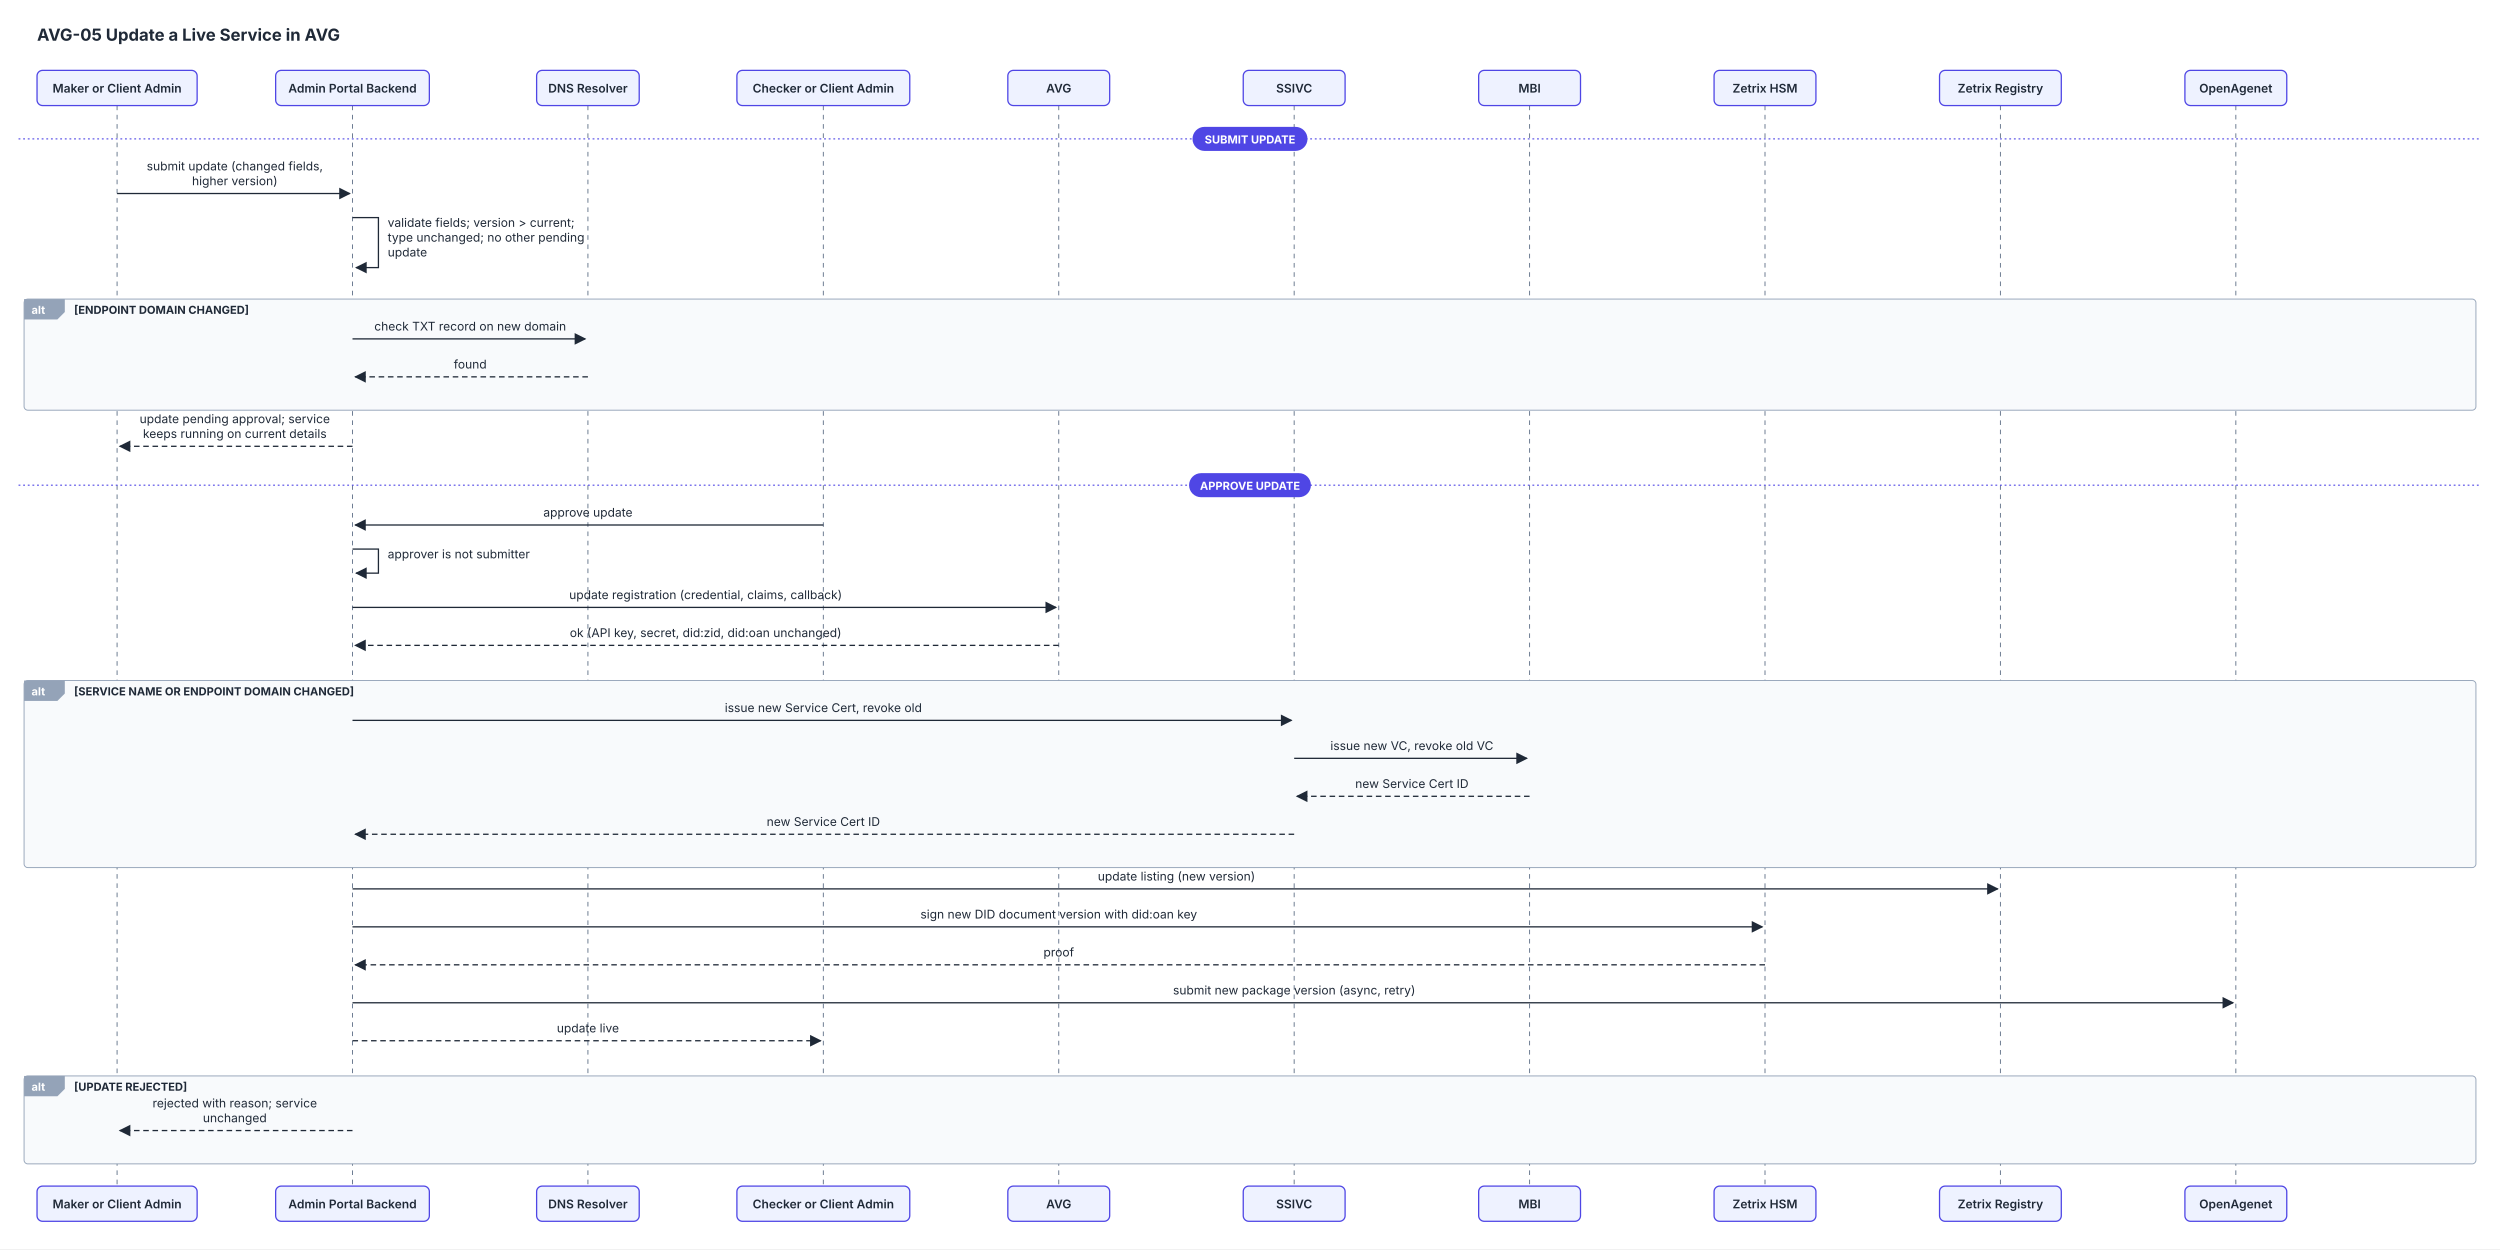
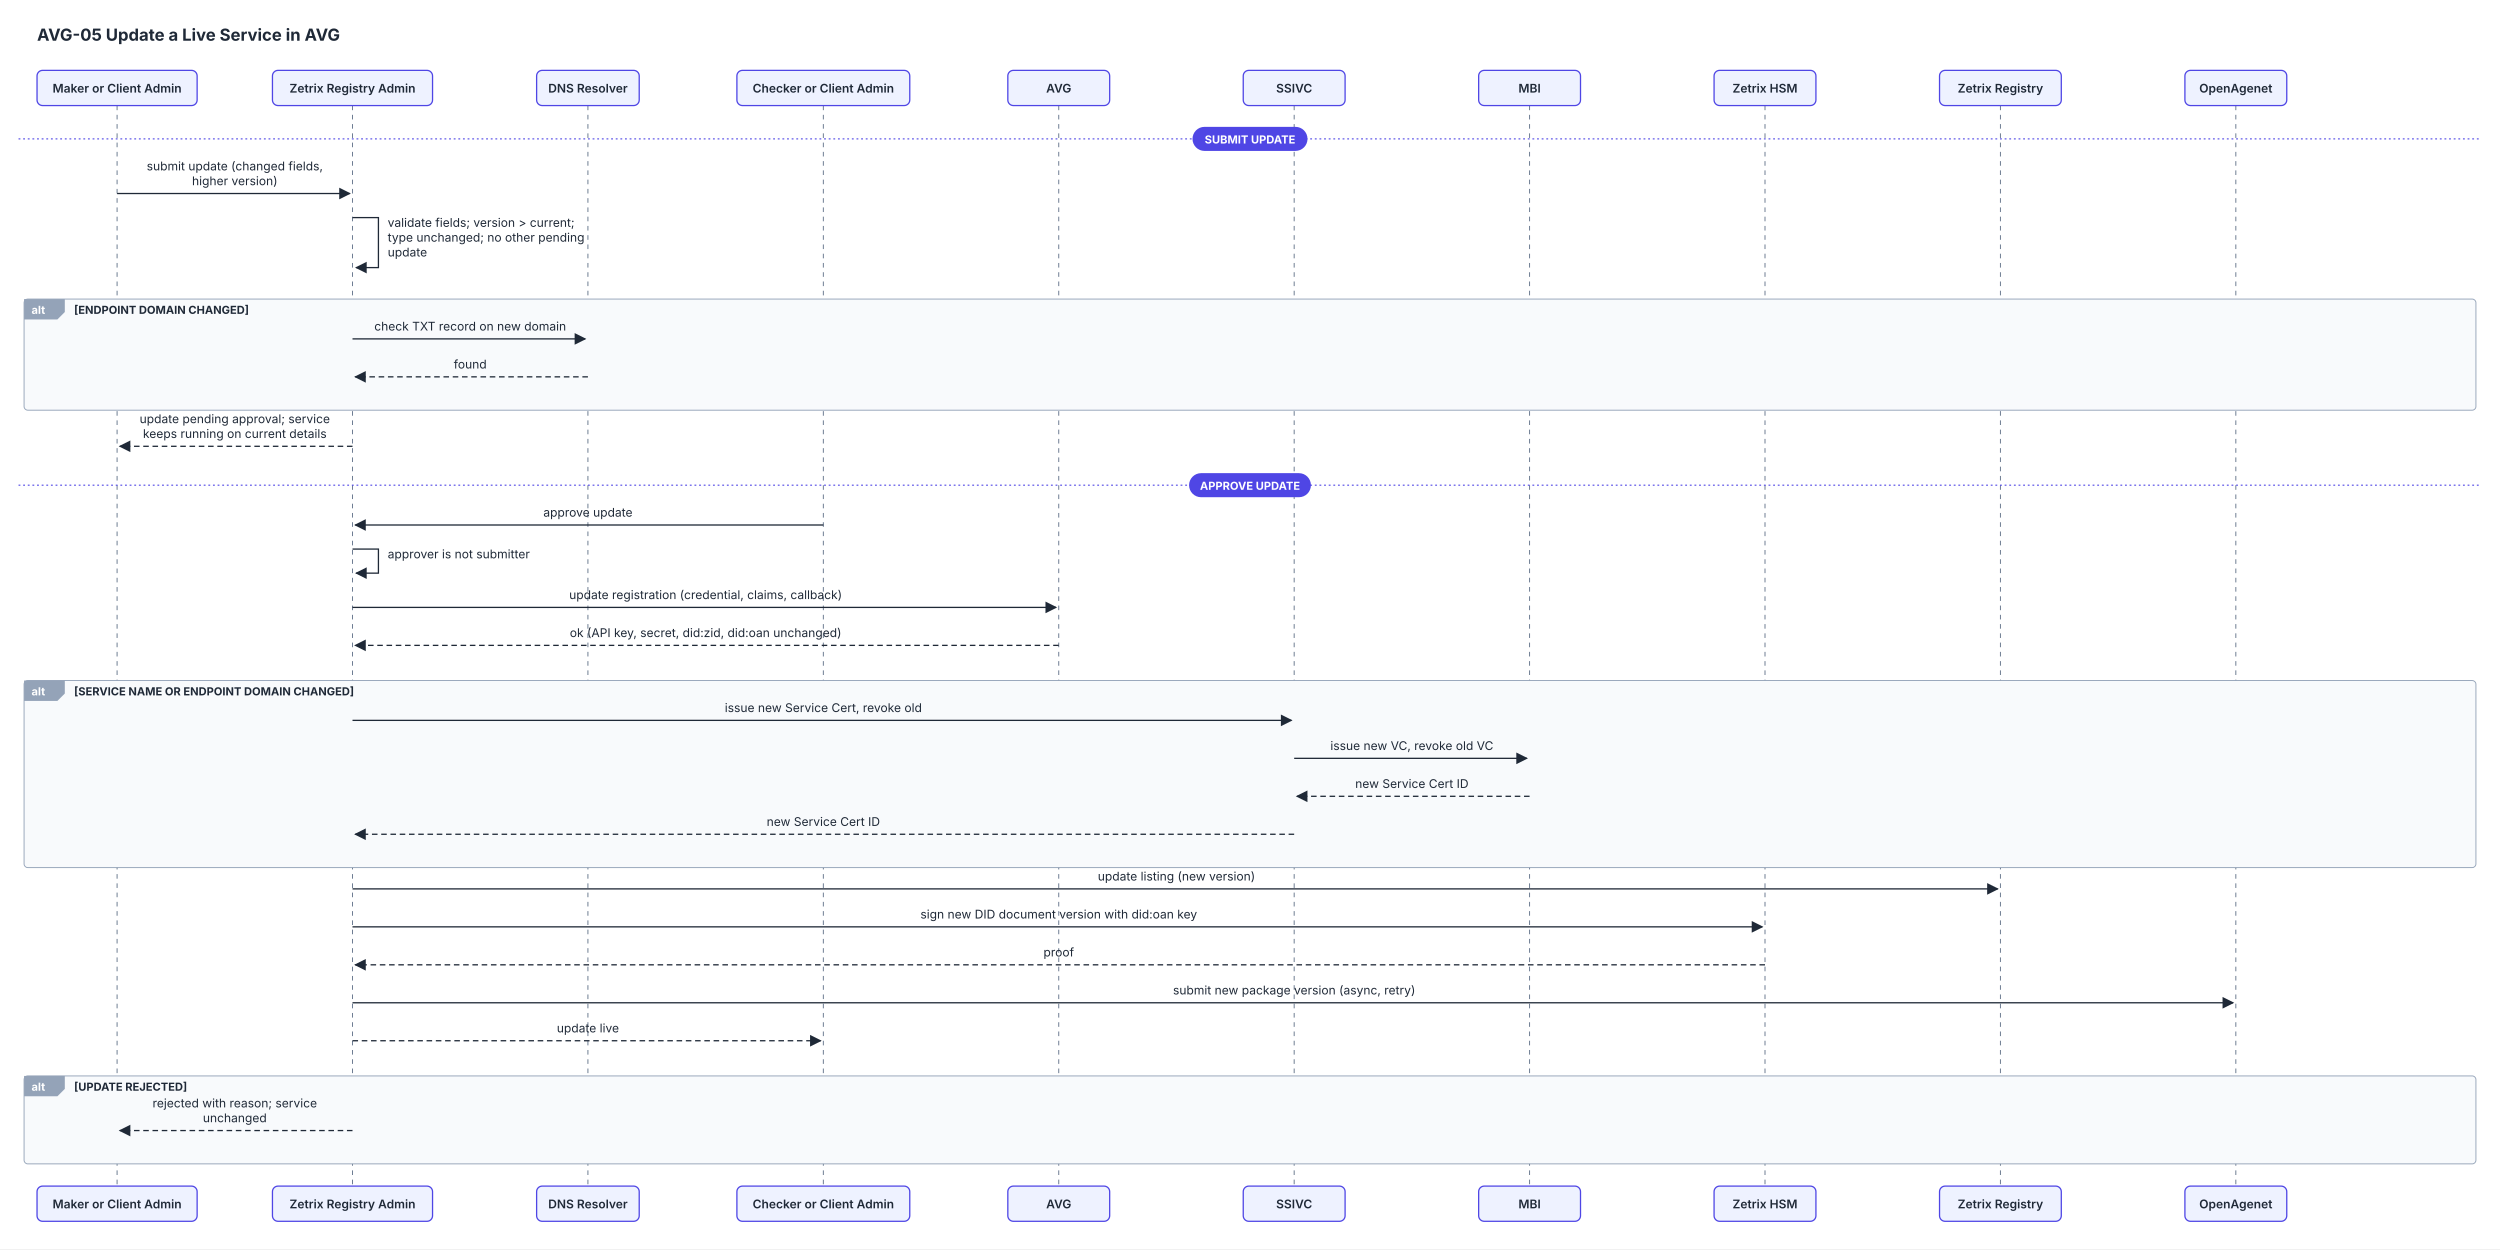
<svg xmlns="http://www.w3.org/2000/svg" width="2700" height="1349" viewBox="0 0 2700 1349" font-family="Inter, Segoe UI, Helvetica, Arial, sans-serif">
  <defs>
    <marker id="ah" viewBox="0 0 10 10" refX="9" refY="5" markerWidth="9" markerHeight="9" orient="auto-start-reverse">
      <path d="M0 0 L10 5 L0 10 z" fill="#1f2937" />
    </marker>
  </defs>
  <rect width="100%" height="100%" fill="#ffffff" />
  <line x1="126.45" y1="114" x2="126.45" y2="1281" stroke="#64748b" stroke-width="1" stroke-dasharray="5 5" />
  <line x1="380.7" y1="114" x2="380.7" y2="1281" stroke="#64748b" stroke-width="1" stroke-dasharray="5 5" />
  <line x1="634.95" y1="114" x2="634.95" y2="1281" stroke="#64748b" stroke-width="1" stroke-dasharray="5 5" />
  <line x1="889.2" y1="114" x2="889.2" y2="1281" stroke="#64748b" stroke-width="1" stroke-dasharray="5 5" />
  <line x1="1143.45" y1="114" x2="1143.45" y2="1281" stroke="#64748b" stroke-width="1" stroke-dasharray="5 5" />
  <line x1="1397.7" y1="114" x2="1397.7" y2="1281" stroke="#64748b" stroke-width="1" stroke-dasharray="5 5" />
  <line x1="1651.95" y1="114" x2="1651.95" y2="1281" stroke="#64748b" stroke-width="1" stroke-dasharray="5 5" />
  <line x1="1906.2" y1="114" x2="1906.2" y2="1281" stroke="#64748b" stroke-width="1" stroke-dasharray="5 5" />
  <line x1="2160.45" y1="114" x2="2160.45" y2="1281" stroke="#64748b" stroke-width="1" stroke-dasharray="5 5" />
  <line x1="2414.7" y1="114" x2="2414.7" y2="1281" stroke="#64748b" stroke-width="1" stroke-dasharray="5 5" />
  <rect x="26" y="1162" width="2648" height="95" rx="4" fill="#f8fafc" stroke="#94a3b8" stroke-width="1" />
  <rect x="26" y="735" width="2648" height="202" rx="4" fill="#f8fafc" stroke="#94a3b8" stroke-width="1" />
  <rect x="26" y="323" width="2648" height="120" rx="4" fill="#f8fafc" stroke="#94a3b8" stroke-width="1" />
  <line x1="20" y1="150" x2="2680" y2="150" stroke="#4f46e5" stroke-width="1.2" stroke-dasharray="2 3" />
  <rect x="1287.9" y="137" width="124.2" height="26" rx="13" fill="#4f46e5" />
  <text x="1350" y="155" font-size="12" font-weight="700" text-anchor="middle" fill="#ffffff">SUBMIT UPDATE</text>
  <text x="253.575" y="184" font-size="13" text-anchor="middle" fill="#1f2937">submit update (changed fields,</text>
  <text x="253.575" y="200" font-size="13" text-anchor="middle" fill="#1f2937">higher version)</text>
  <line x1="126.45" y1="209" x2="377.7" y2="209" stroke="#1f2937" stroke-width="1.4" marker-end="url(#ah)" />
  <text x="418.7" y="245" font-size="13" fill="#1f2937">validate fields; version &gt; current;</text>
  <text x="418.7" y="261" font-size="13" fill="#1f2937">type unchanged; no other pending</text>
  <text x="418.7" y="277" font-size="13" fill="#1f2937">update</text>
  <path d="M380.7 235 h28 v54 h-24" fill="none" stroke="#1f2937" stroke-width="1.4" marker-end="url(#ah)" />
  <text x="507.825" y="357" font-size="13" text-anchor="middle" fill="#1f2937">check TXT record on new domain</text>
  <line x1="380.7" y1="366" x2="631.95" y2="366" stroke="#1f2937" stroke-width="1.4" marker-end="url(#ah)" />
  <text x="507.825" y="398" font-size="13" text-anchor="middle" fill="#1f2937">found</text>
  <line x1="634.95" y1="407" x2="383.7" y2="407" stroke="#1f2937" stroke-width="1.4" stroke-dasharray="6 4" marker-end="url(#ah)" />
  <path d="M26 323 h44 v14 l-8 8 h-36 z" fill="#94a3b8" />
  <text x="34" y="339" font-size="12" font-weight="700" fill="#ffffff">alt</text>
  <text x="80" y="339" font-size="12" font-weight="700" fill="#1f2937">[ENDPOINT DOMAIN CHANGED]</text>
  <text x="253.575" y="457" font-size="13" text-anchor="middle" fill="#1f2937">update pending approval; service</text>
  <text x="253.575" y="473" font-size="13" text-anchor="middle" fill="#1f2937">keeps running on current details</text>
  <line x1="380.7" y1="482" x2="129.45" y2="482" stroke="#1f2937" stroke-width="1.4" stroke-dasharray="6 4" marker-end="url(#ah)" />
  <line x1="20" y1="524" x2="2680" y2="524" stroke="#4f46e5" stroke-width="1.2" stroke-dasharray="2 3" />
  <rect x="1284.2" y="511" width="131.6" height="26" rx="13" fill="#4f46e5" />
  <text x="1350" y="529" font-size="12" font-weight="700" text-anchor="middle" fill="#ffffff">APPROVE UPDATE</text>
  <text x="634.95" y="558" font-size="13" text-anchor="middle" fill="#1f2937">approve update</text>
  <line x1="889.2" y1="567" x2="383.7" y2="567" stroke="#1f2937" stroke-width="1.4" marker-end="url(#ah)" />
  <text x="418.7" y="603" font-size="13" fill="#1f2937">approver is not submitter</text>
  <path d="M380.7 593 h28 v26 h-24" fill="none" stroke="#1f2937" stroke-width="1.4" marker-end="url(#ah)" />
  <text x="762.075" y="647" font-size="13" text-anchor="middle" fill="#1f2937">update registration (credential, claims, callback)</text>
  <line x1="380.7" y1="656" x2="1140.45" y2="656" stroke="#1f2937" stroke-width="1.4" marker-end="url(#ah)" />
  <text x="762.075" y="688" font-size="13" text-anchor="middle" fill="#1f2937">ok (API key, secret, did:zid, did:oan unchanged)</text>
  <line x1="1143.45" y1="697" x2="383.7" y2="697" stroke="#1f2937" stroke-width="1.4" stroke-dasharray="6 4" marker-end="url(#ah)" />
  <text x="889.2" y="769" font-size="13" text-anchor="middle" fill="#1f2937">issue new Service Cert, revoke old</text>
  <line x1="380.7" y1="778" x2="1394.7" y2="778" stroke="#1f2937" stroke-width="1.4" marker-end="url(#ah)" />
  <text x="1524.825" y="810" font-size="13" text-anchor="middle" fill="#1f2937">issue new VC, revoke old VC</text>
  <line x1="1397.7" y1="819" x2="1648.95" y2="819" stroke="#1f2937" stroke-width="1.4" marker-end="url(#ah)" />
  <text x="1524.825" y="851" font-size="13" text-anchor="middle" fill="#1f2937">new Service Cert ID</text>
  <line x1="1651.95" y1="860" x2="1400.7" y2="860" stroke="#1f2937" stroke-width="1.4" stroke-dasharray="6 4" marker-end="url(#ah)" />
  <text x="889.2" y="892" font-size="13" text-anchor="middle" fill="#1f2937">new Service Cert ID</text>
  <line x1="1397.7" y1="901" x2="383.7" y2="901" stroke="#1f2937" stroke-width="1.4" stroke-dasharray="6 4" marker-end="url(#ah)" />
  <path d="M26 735 h44 v14 l-8 8 h-36 z" fill="#94a3b8" />
  <text x="34" y="751" font-size="12" font-weight="700" fill="#ffffff">alt</text>
  <text x="80" y="751" font-size="12" font-weight="700" fill="#1f2937">[SERVICE NAME OR ENDPOINT DOMAIN CHANGED]</text>
  <text x="1270.575" y="951" font-size="13" text-anchor="middle" fill="#1f2937">update listing (new version)</text>
  <line x1="380.7" y1="960" x2="2157.45" y2="960" stroke="#1f2937" stroke-width="1.4" marker-end="url(#ah)" />
  <text x="1143.45" y="992" font-size="13" text-anchor="middle" fill="#1f2937">sign new DID document version with did:oan key</text>
  <line x1="380.7" y1="1001" x2="1903.2" y2="1001" stroke="#1f2937" stroke-width="1.4" marker-end="url(#ah)" />
  <text x="1143.45" y="1033" font-size="13" text-anchor="middle" fill="#1f2937">proof</text>
  <line x1="1906.2" y1="1042" x2="383.7" y2="1042" stroke="#1f2937" stroke-width="1.4" stroke-dasharray="6 4" marker-end="url(#ah)" />
  <text x="1397.7" y="1074" font-size="13" text-anchor="middle" fill="#1f2937">submit new package version (async, retry)</text>
  <line x1="380.7" y1="1083" x2="2411.7" y2="1083" stroke="#1f2937" stroke-width="1.4" marker-end="url(#ah)" />
  <text x="634.95" y="1115" font-size="13" text-anchor="middle" fill="#1f2937">update live</text>
  <line x1="380.7" y1="1124" x2="886.2" y2="1124" stroke="#1f2937" stroke-width="1.4" stroke-dasharray="6 4" marker-end="url(#ah)" />
  <text x="253.575" y="1196" font-size="13" text-anchor="middle" fill="#1f2937">rejected with reason; service</text>
  <text x="253.575" y="1212" font-size="13" text-anchor="middle" fill="#1f2937">unchanged</text>
  <line x1="380.7" y1="1221" x2="129.45" y2="1221" stroke="#1f2937" stroke-width="1.4" stroke-dasharray="6 4" marker-end="url(#ah)" />
  <path d="M26 1162 h44 v14 l-8 8 h-36 z" fill="#94a3b8" />
  <text x="34" y="1178" font-size="12" font-weight="700" fill="#ffffff">alt</text>
  <text x="80" y="1178" font-size="12" font-weight="700" fill="#1f2937">[UPDATE REJECTED]</text>
  <text x="40" y="44" font-size="18" font-weight="700" fill="#1f2937">AVG-05 Update a Live Service in AVG</text>
  <rect x="40" y="76" width="172.9" height="38" rx="6" fill="#eef2ff" stroke="#4f46e5" stroke-width="1.4" />
  <text x="126.45" y="100" font-size="13" font-weight="600" text-anchor="middle" fill="#1f2937">Maker or Client Admin</text>
-   <rect x="297.7" y="76" width="166" height="38" rx="6" fill="#eef2ff" stroke="#4f46e5" stroke-width="1.4" />
-   <text x="380.7" y="100" font-size="13" font-weight="600" text-anchor="middle" fill="#1f2937">Admin Portal Backend</text>
+   <rect x="294.25" y="76" width="172.9" height="38" rx="6" fill="#eef2ff" stroke="#4f46e5" stroke-width="1.4" />
+   <text x="380.7" y="100" font-size="13" font-weight="600" text-anchor="middle" fill="#1f2937">Zetrix Registry Admin</text>
  <rect x="579.55" y="76" width="110.8" height="38" rx="6" fill="#eef2ff" stroke="#4f46e5" stroke-width="1.4" />
  <text x="634.95" y="100" font-size="13" font-weight="600" text-anchor="middle" fill="#1f2937">DNS Resolver</text>
  <rect x="795.85" y="76" width="186.7" height="38" rx="6" fill="#eef2ff" stroke="#4f46e5" stroke-width="1.4" />
  <text x="889.2" y="100" font-size="13" font-weight="600" text-anchor="middle" fill="#1f2937">Checker or Client Admin</text>
  <rect x="1088.45" y="76" width="110" height="38" rx="6" fill="#eef2ff" stroke="#4f46e5" stroke-width="1.4" />
  <text x="1143.45" y="100" font-size="13" font-weight="600" text-anchor="middle" fill="#1f2937">AVG</text>
  <rect x="1342.7" y="76" width="110" height="38" rx="6" fill="#eef2ff" stroke="#4f46e5" stroke-width="1.4" />
  <text x="1397.7" y="100" font-size="13" font-weight="600" text-anchor="middle" fill="#1f2937">SSIVC</text>
  <rect x="1596.95" y="76" width="110" height="38" rx="6" fill="#eef2ff" stroke="#4f46e5" stroke-width="1.4" />
  <text x="1651.95" y="100" font-size="13" font-weight="600" text-anchor="middle" fill="#1f2937">MBI</text>
  <rect x="1851.2" y="76" width="110" height="38" rx="6" fill="#eef2ff" stroke="#4f46e5" stroke-width="1.4" />
  <text x="1906.2" y="100" font-size="13" font-weight="600" text-anchor="middle" fill="#1f2937">Zetrix HSM</text>
  <rect x="2094.7" y="76" width="131.5" height="38" rx="6" fill="#eef2ff" stroke="#4f46e5" stroke-width="1.4" />
  <text x="2160.45" y="100" font-size="13" font-weight="600" text-anchor="middle" fill="#1f2937">Zetrix Registry</text>
  <rect x="2359.7" y="76" width="110" height="38" rx="6" fill="#eef2ff" stroke="#4f46e5" stroke-width="1.4" />
  <text x="2414.7" y="100" font-size="13" font-weight="600" text-anchor="middle" fill="#1f2937">OpenAgenet</text>
  <rect x="40" y="1281" width="172.9" height="38" rx="6" fill="#eef2ff" stroke="#4f46e5" stroke-width="1.4" />
  <text x="126.45" y="1305" font-size="13" font-weight="600" text-anchor="middle" fill="#1f2937">Maker or Client Admin</text>
-   <rect x="297.7" y="1281" width="166" height="38" rx="6" fill="#eef2ff" stroke="#4f46e5" stroke-width="1.4" />
-   <text x="380.7" y="1305" font-size="13" font-weight="600" text-anchor="middle" fill="#1f2937">Admin Portal Backend</text>
+   <rect x="294.25" y="1281" width="172.9" height="38" rx="6" fill="#eef2ff" stroke="#4f46e5" stroke-width="1.4" />
+   <text x="380.7" y="1305" font-size="13" font-weight="600" text-anchor="middle" fill="#1f2937">Zetrix Registry Admin</text>
  <rect x="579.55" y="1281" width="110.8" height="38" rx="6" fill="#eef2ff" stroke="#4f46e5" stroke-width="1.4" />
  <text x="634.95" y="1305" font-size="13" font-weight="600" text-anchor="middle" fill="#1f2937">DNS Resolver</text>
  <rect x="795.85" y="1281" width="186.7" height="38" rx="6" fill="#eef2ff" stroke="#4f46e5" stroke-width="1.4" />
  <text x="889.2" y="1305" font-size="13" font-weight="600" text-anchor="middle" fill="#1f2937">Checker or Client Admin</text>
  <rect x="1088.45" y="1281" width="110" height="38" rx="6" fill="#eef2ff" stroke="#4f46e5" stroke-width="1.4" />
  <text x="1143.45" y="1305" font-size="13" font-weight="600" text-anchor="middle" fill="#1f2937">AVG</text>
  <rect x="1342.7" y="1281" width="110" height="38" rx="6" fill="#eef2ff" stroke="#4f46e5" stroke-width="1.4" />
  <text x="1397.7" y="1305" font-size="13" font-weight="600" text-anchor="middle" fill="#1f2937">SSIVC</text>
  <rect x="1596.95" y="1281" width="110" height="38" rx="6" fill="#eef2ff" stroke="#4f46e5" stroke-width="1.4" />
  <text x="1651.95" y="1305" font-size="13" font-weight="600" text-anchor="middle" fill="#1f2937">MBI</text>
  <rect x="1851.2" y="1281" width="110" height="38" rx="6" fill="#eef2ff" stroke="#4f46e5" stroke-width="1.4" />
  <text x="1906.2" y="1305" font-size="13" font-weight="600" text-anchor="middle" fill="#1f2937">Zetrix HSM</text>
  <rect x="2094.7" y="1281" width="131.5" height="38" rx="6" fill="#eef2ff" stroke="#4f46e5" stroke-width="1.4" />
  <text x="2160.45" y="1305" font-size="13" font-weight="600" text-anchor="middle" fill="#1f2937">Zetrix Registry</text>
  <rect x="2359.7" y="1281" width="110" height="38" rx="6" fill="#eef2ff" stroke="#4f46e5" stroke-width="1.4" />
  <text x="2414.7" y="1305" font-size="13" font-weight="600" text-anchor="middle" fill="#1f2937">OpenAgenet</text>
</svg>
